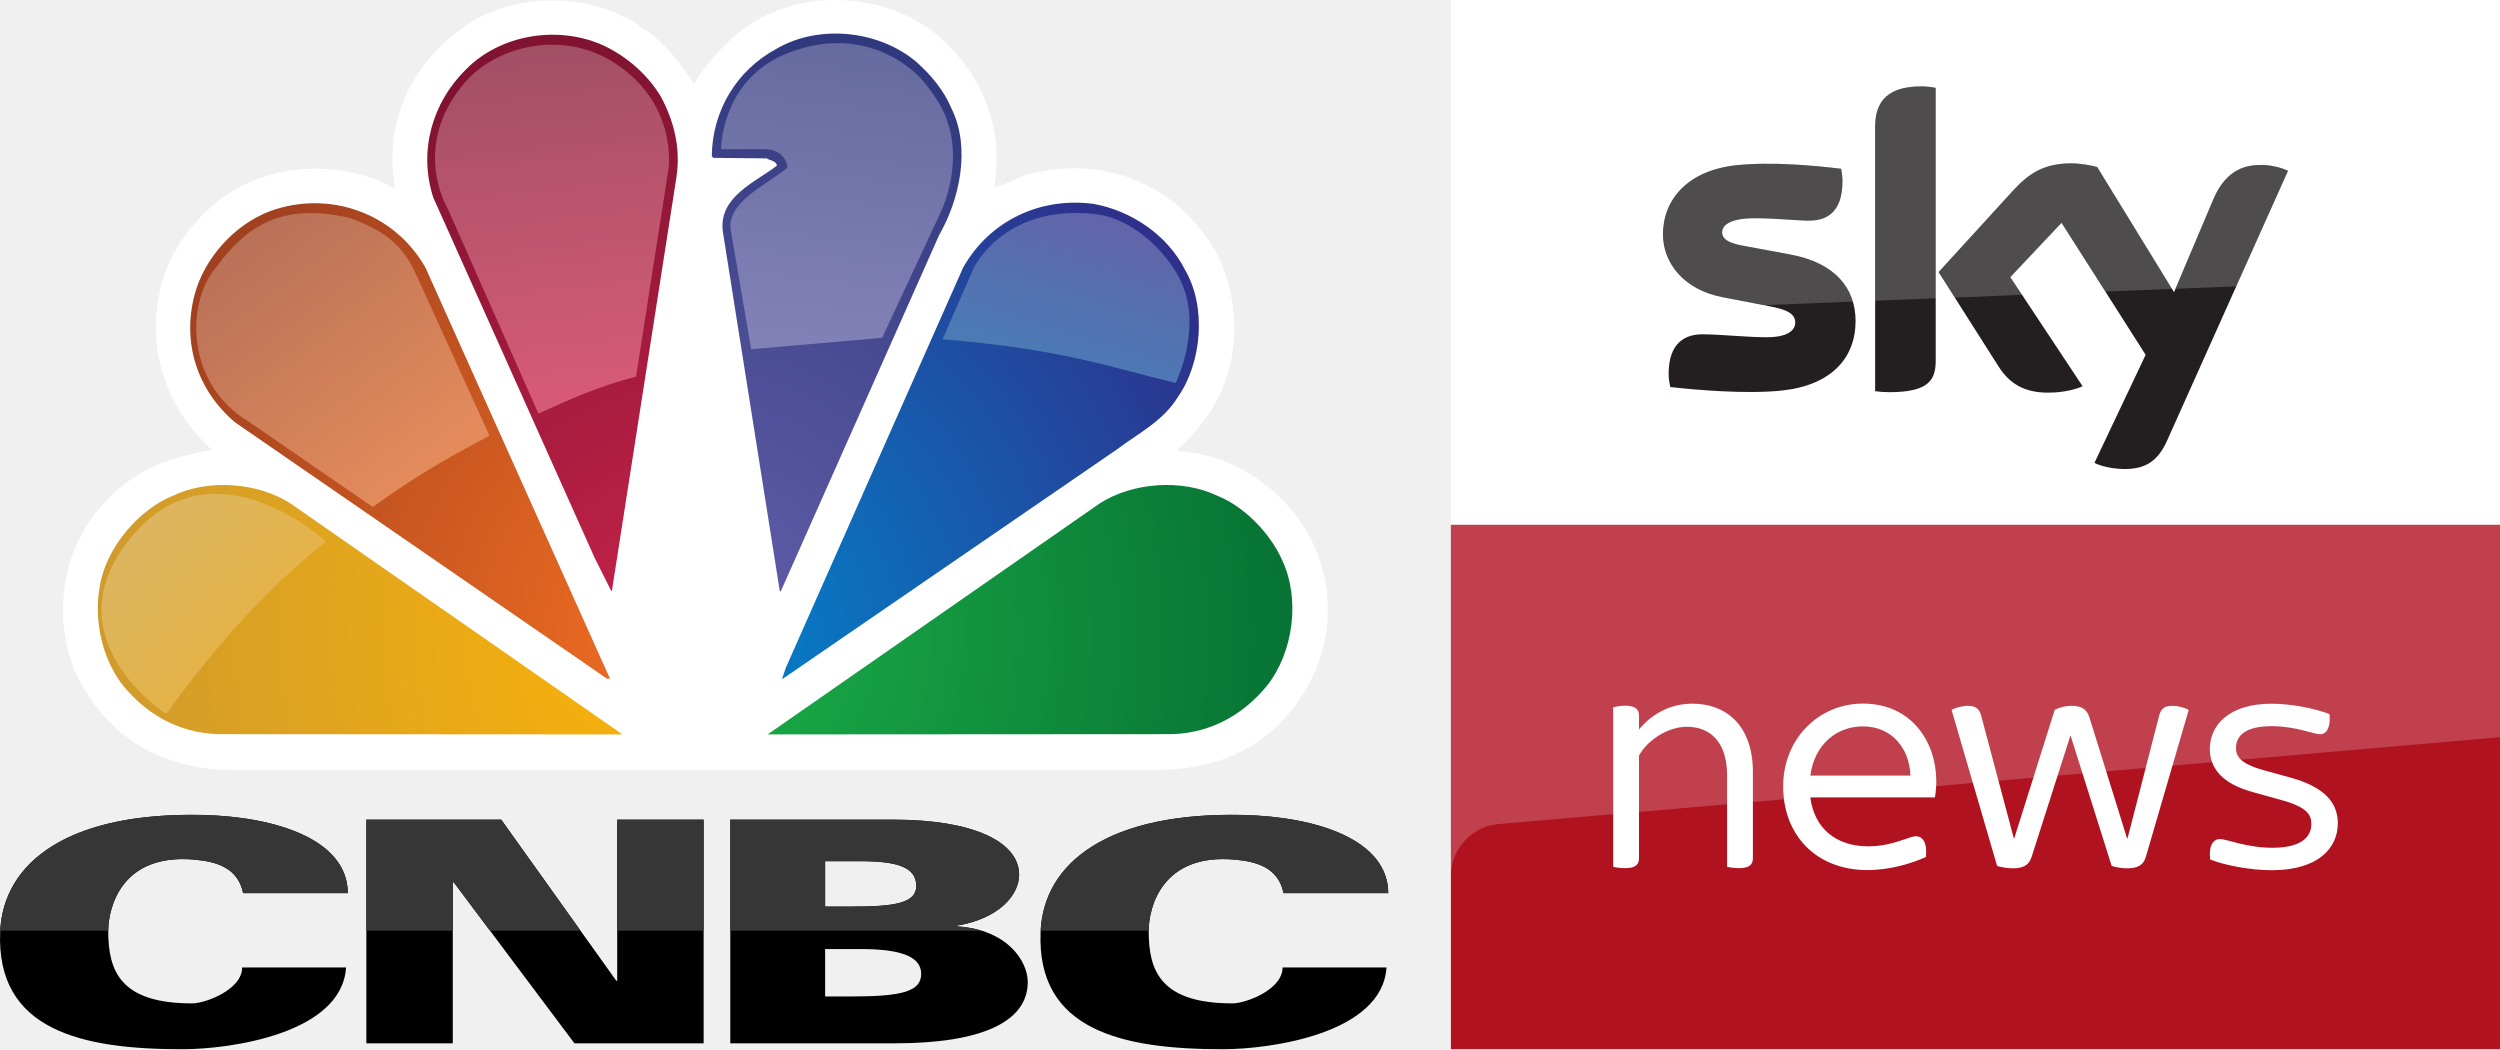
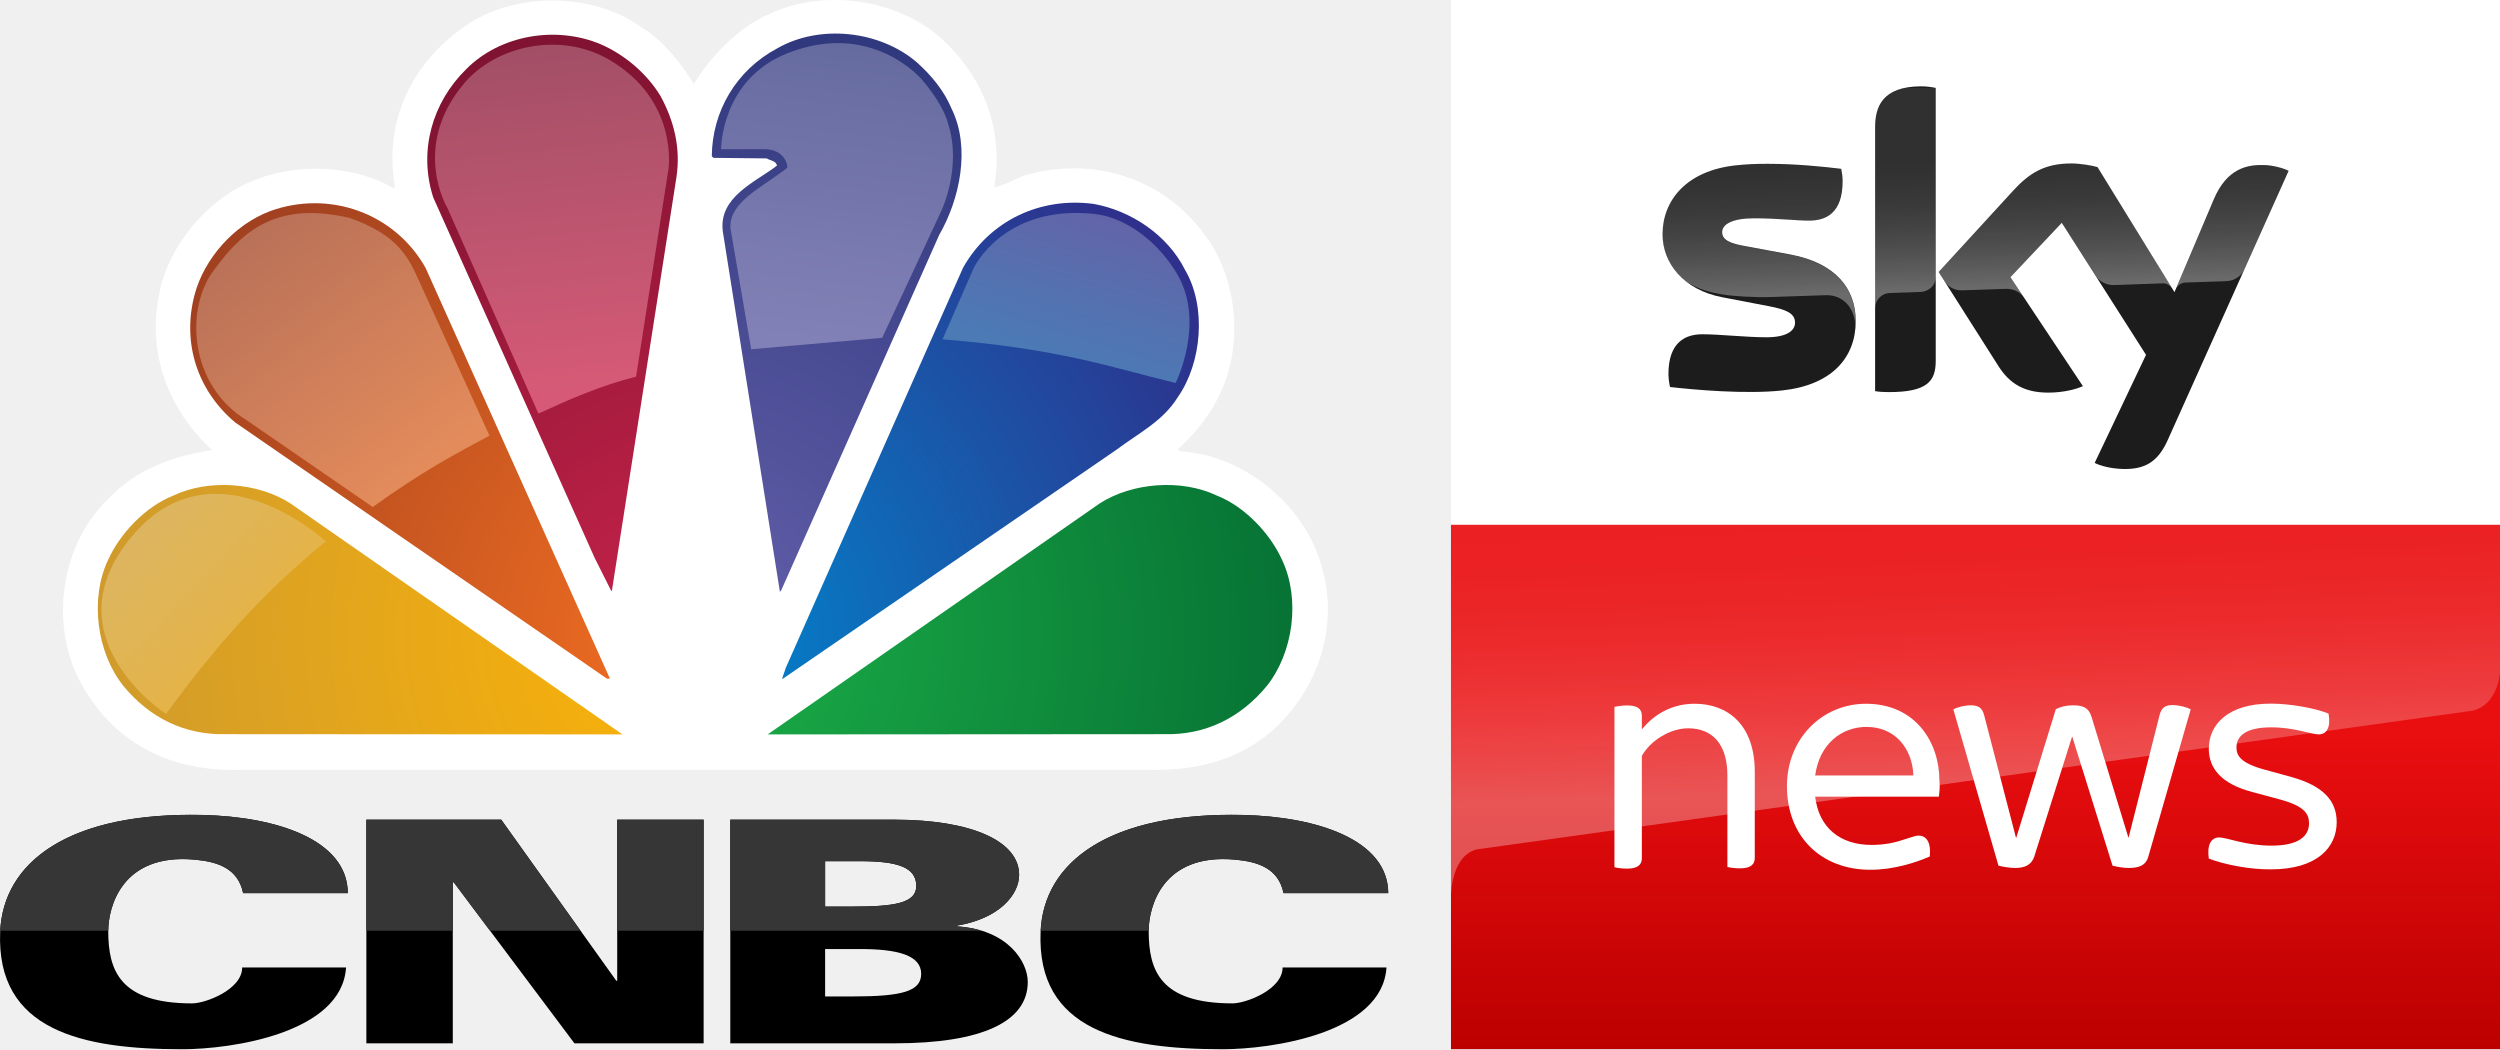
<svg xmlns="http://www.w3.org/2000/svg" width="800" height="335.76" version="1.1" viewBox="0 0 800 335.76">
  <defs>
    <linearGradient id="h" x1="639.41" x2="613.63" y1="124.47" y2="206.98" gradientTransform="translate(-581.73 -473.64)" gradientUnits="userSpaceOnUse">
      <stop stop-color="#6264a8" offset="0" />
      <stop stop-color="#4b7ab5" offset="1" />
    </linearGradient>
    <linearGradient id="i" x1="492.68" x2="471.98" y1="26.131" y2="197.26" gradientTransform="translate(-581.73 -473.64)" gradientUnits="userSpaceOnUse">
      <stop stop-color="#666b9f" offset="0" />
      <stop stop-color="#8281b7" offset="1" />
    </linearGradient>
    <linearGradient id="j" x1="318.8" x2="339.5" y1="26.131" y2="223.48" gradientTransform="translate(-581.73 -473.64)" gradientUnits="userSpaceOnUse">
      <stop stop-color="#a24f66" offset="0" />
      <stop stop-color="#d65a77" offset="1" />
    </linearGradient>
    <linearGradient id="k" x1="146.05" x2="248.11" y1="132.3" y2="266.91" gradientTransform="translate(-581.73 -473.64)" gradientUnits="userSpaceOnUse">
      <stop stop-color="#b97158" offset="0" />
      <stop stop-color="#e38b5b" offset="1" />
    </linearGradient>
    <linearGradient id="l" x1="79.01" x2="136.54" y1="306.9" y2="360.6" gradientTransform="translate(-581.73 -473.64)" gradientUnits="userSpaceOnUse">
      <stop stop-color="#ddb560" offset="0" />
      <stop stop-color="#e4b44a" offset="1" />
    </linearGradient>
    <radialGradient id="b" cx="398.41" cy="467.17" r="343.82" gradientTransform="matrix(.98944 0 -1.3233e-6 1.0066 -577.52 -578.28)" gradientUnits="userSpaceOnUse">
      <stop stop-color="#fdb406" offset="0" />
      <stop stop-color="#d09b2c" offset="1" />
    </radialGradient>
    <radialGradient id="c" cx="398.41" cy="467.17" r="343.82" gradientTransform="matrix(.98944 0 -1.3233e-6 1.0066 -577.52 -578.28)" gradientUnits="userSpaceOnUse">
      <stop stop-color="#1cb048" offset="0" />
      <stop stop-color="#077435" offset="1" />
    </radialGradient>
    <radialGradient id="d" cx="398.41" cy="467.17" r="343.82" gradientTransform="matrix(.98944 0 -1.3233e-6 1.0066 -577.52 -578.28)" gradientUnits="userSpaceOnUse">
      <stop stop-color="#f36f21" offset="0" />
      <stop stop-color="#a24120" offset="1" />
    </radialGradient>
    <radialGradient id="e" cx="398.41" cy="467.17" r="343.82" gradientTransform="matrix(.98944 0 -1.3233e-6 1.0066 -577.52 -578.28)" gradientUnits="userSpaceOnUse">
      <stop stop-color="#0086ce" offset="0" />
      <stop stop-color="#2e308b" offset="1" />
    </radialGradient>
    <radialGradient id="f" cx="398.41" cy="467.17" r="343.82" gradientTransform="matrix(.98944 0 -1.3233e-6 1.0066 -577.52 -578.28)" gradientUnits="userSpaceOnUse">
      <stop stop-color="#c8234a" offset="0" />
      <stop stop-color="#7f1331" offset="1" />
    </radialGradient>
    <radialGradient id="g" cx="398.41" cy="467.17" r="343.82" gradientTransform="matrix(.98944 0 -1.3233e-6 1.0066 -577.52 -578.28)" gradientUnits="userSpaceOnUse">
      <stop stop-color="#6460ab" offset="0" />
      <stop stop-color="#31397e" offset="1" />
    </radialGradient>
    <linearGradient id="linearGradient1105" x1="139.58" x2="139.58" y1="178.73" y2="203.1" gradientTransform="matrix(2.9334 0 0 2.922 -581.33 -462.66)" gradientUnits="userSpaceOnUse">
      <stop offset="0" />
      <stop offset="1" />
    </linearGradient>
+     <linearGradient id="paint0_linear-8" x1="68.442" x2="68.442" y2="42.852" gradientTransform="matrix(3.9176 0 0 3.9176 -921.22 37.871)" gradientUnits="userSpaceOnUse">
+       <stop stop-color="#E90E10" offset=".4" />
+       <stop stop-color="#BC0000" offset="1" />
+     </linearGradient>
+     <linearGradient id="linearGradient3625" x1="365.41" x2="359.57" y1="1091.1" y2="923.62" gradientTransform="translate(0,-828.02)" gradientUnits="userSpaceOnUse">
+       <stop stop-color="#fff" offset="0" />
+       <stop stop-color="#fff" stop-opacity=".835" offset=".12" />
+       <stop stop-color="#fff" stop-opacity=".658" offset=".269" />
+       <stop stop-color="#fff" stop-opacity=".511" offset=".419" />
+       <stop stop-color="#fff" stop-opacity=".397" offset=".568" />
+       <stop stop-color="#fff" stop-opacity=".315" offset=".716" />
+       <stop stop-color="#fff" stop-opacity=".266" offset=".86" />
+       <stop stop-color="#fff" stop-opacity=".25" offset="1" />
+     </linearGradient>
+     <linearGradient id="linearGradient3629" x1="1279.6" x2="1273" y1="1197.7" y2="1016.9" gradientTransform="matrix(.48559 0 0 .48559 -1070.6 -460.34)" gradientUnits="userSpaceOnUse">
+       <stop stop-color="#fff" offset="0" />
+       <stop stop-color="#fff" stop-opacity=".835" offset=".12" />
+       <stop stop-color="#fff" stop-opacity=".658" offset=".269" />
+       <stop stop-color="#fff" stop-opacity=".511" offset=".419" />
+       <stop stop-color="#fff" stop-opacity=".397" offset=".568" />
+       <stop stop-color="#fff" stop-opacity=".315" offset=".716" />
+       <stop stop-color="#fff" stop-opacity=".266" offset=".86" />
+       <stop stop-color="#fff" stop-opacity=".25" offset="1" />
+     </linearGradient>
  </defs>
+   <g transform="translate(1072.3 129.99)">
+     <path d="m-607.99 37.871h335.76v167.88h-335.76z" fill="url(#paint0_linear-8)" stop-color="#000000" stroke-width="3.918" style="-inkscape-stroke:none;font-variation-settings:normal" />
+     <rect x="-607.99" y="-130.01" width="335.76" height="167.88" fill="#fff" stop-color="#000000" stroke-width=".613" />
+     <g transform="matrix(.27671 0 0 .27671 -540.28 -110.33)">
+       <path d="m84.4 120.2c-55.9 6.1-84.4 39.7-84.4 79.8 0 33 24 64.1 69 72.7l54.2 10.4c19.8 3.8 30 8.2 30 19 0 8.2-7.7 16.9-33.2 16.9-23.1 0-54.2-3.5-74-3.5-19 0-39.2 8.6-39.2 46 0 4.6 0.8 10.4 1.8 15 28.5 3.3 88.2 8.5 129.6 4 57.1-6.1 85.2-37.5 85.2-80.4 0-37-22.9-67.1-75.9-76.9l-51.7-9.6c-16.6-2.9-26.9-6.7-26.9-16.1 0-8.9 10.9-16.1 37.3-16.1 25.9 0 48.7 2.7 63.2 2.7 19 0 38.8-8.1 38.8-45.5 0-5-0.6-9.6-1.6-14.4-20.3-2.5-52.6-5.8-84.8-5.8-12.8-0.1-25.5 0.5-37.4 1.8m321.4 28.9-86.5 94.4 69.5 109.4c12.9 20 29.8 30.1 57.3 30.1 18 0 33-4.2 40-7.5l-83.8-126 59.4-62.9 97.4 152.7-59.4 125c6 3 18 6.7 33.2 7 26.2 0.6 40.3-9.4 51-32.8l140.1-312c-5.8-3.1-18.7-6.6-29-6.7-18-0.4-42.3 3.2-57.7 40.1l-45.3 106.9-89-144.6c-5.8-1.8-19.8-4.2-30-4.2-31.5-0.1-49 11.4-67.2 31.1m-160-72.8v305c5 0.8 10.2 1.1 16.1 1.1 45 0 54-13.2 54-36.2v-315.6c-5.4-1.1-11.1-1.8-16.9-1.8-45.4 0.1-53.2 24.2-53.2 47.5" fill="#1c1c1c" stop-color="#000000" style="font-variation-settings:normal" />
+       <path d="m0 200c0-40.1 28.5-73.7 84.4-79.8 11.9-1.3 24.6-1.9 37.2-1.6 32.2 0 64.5 3.3 84.8 5.8 1 4.8 1.6 9.4 1.6 14.4 0 37.4-19.8 45.5-38.8 45.5-14.5 0-37.3-2.7-63.2-2.7-26.4 0-37.3 7.2-37.3 16.1 0 9.4 10.3 13.2 26.9 16.1l51.7 9.6c53 9.8 75.9 39.9 75.9 76.9 0 2.7-0.1 5.3-0.3 7.8v0.7h-0.1c1.1-19.7-11.4-39.3-34.4-38.5-9.9 0.3-55.6 1.9-61.7 2.1-19.7 0.8-46.3-1-57.8-3-13.9-2.4-27.9-5.9-41.5-14.8-18-14.2-27.4-34-27.4-54.6zm263.1 67.8c7.5-0.2 28.8-1 35.1-1.2 6.9-0.2 17.6-5 17.8-17.9v-218c-0.2 0-0.3-0.1-0.5-0.1h-35.3c-28.9 5.9-34.5 26.1-34.5 45.7v209.1c0.1-8.4 6.6-17.3 17.4-17.6zm238.6-18.7c7.2 9.4 18.1 9.6 20.4 9.5 2.1 0 54.3-1.9 56.7-2 3.7-0.1 7.8 1.9 11 6.4l-86.8-140.9c-5.8-1.8-19.8-4.2-30-4.2-31.5 0-49 11.5-67.2 31.2l-86.5 94.4 6.9 10.9c2.9 4 8.9 10.8 20.5 10.3 4.1-0.1 45.9-1.6 49.3-1.7 10.8-0.4 17.6 4.2 21.8 9.7l-15.4-23.2 59.4-62.9zm222.2-122.6c-5.8-3.1-18.7-6.6-28.9-6.7-0.8-0.1-1.5-0.1-2.2-0.1-17.8 0.1-40.7 4.9-55.5 40.2l-44.2 104.3c0.1-0.1 2.9-8.1 11.5-8.5 0 0 43.5-1.5 46.8-1.6 14.2-0.5 19.9-10.3 21.3-13.4l51.2-114.1z" enable-background="new    " fill="url(#linearGradient3625)" opacity=".35" />
+     </g>
+     <g transform="matrix(.56025 0 0 .56025 100.74 -2725)" fill="#fff" stroke-width="4.516">
+       <path d="m-1091.5 5072.7v49.183c0 3.548-2.096 5.966-8.385 5.966-2.58 0-5.644-0.322-7.256-0.806v-52.247c0-18.222-8.869-26.93-22.415-26.93-10.482 0-21.77 7.257-26.446 15.803v58.375c0 3.548-2.096 5.967-8.385 5.967-2.58 0-5.644-0.323-7.257-0.806v-91.594c1.451-0.322 4.515-0.806 7.257-0.806 6.289 0 8.385 2.258 8.385 5.967v7.74c6.612-8.224 16.771-14.674 30.155-14.674 18.706 0 34.348 11.772 34.348 38.863z" />
+       <path d="m-1057 5086.9h70.631c0.483-3.225 0.646-6.45 0.325-9.191 0-22.092-13.868-43.862-41.929-43.862-24.832 0-45.152 19.673-45.152 47.087 0 28.542 19.191 47.732 47.73 47.732 13.227 0 25.641-4.032 33.864-7.579 0.808-8.385-2.095-11.933-6.449-11.933-1.319 0-2.633 0.43-5.265 1.29-0.592 0.193-1.251 0.408-1.992 0.645-5.645 1.935-11.773 3.386-19.513 3.386-18.059 0-30.156-9.837-32.252-27.575zm56.117-12.094h-56.117c2.42-18.061 15.159-27.736 29.348-27.736 16.126 0 26.124 12.094 26.769 27.736z" clip-rule="evenodd" fill-rule="evenodd" />
+       <path d="m-842.49 5037-24.186 84.015c-1.45 5.322-5.482 6.612-11.289 6.612-3.224 0-6.449-0.645-9.19-1.29l-23.062-73.856-21.608 68.534c-1.775 5.322-5.965 6.612-10.964 6.612-3.224 0-6.774-0.645-9.515-1.29l-25.803-89.337c2.258-1.129 6.453-2.257 9.84-2.257 4.353 0 6.611 1.29 7.74 5.483l18.221 70.147h0.163l22.574-73.372c2.579-1.451 6.128-2.257 9.677-2.257 5.965 0 9.19 1.29 10.802 6.773l20.967 68.696h0.158l17.738-70.147c1.129-4.193 3.387-5.483 7.74-5.483 3.87 0.162 7.74 1.29 9.998 2.419z" />
+       <path d="m-832.17 5122.3c-1.129-7.902 1.292-12.094 5.965-12.094 4.353 0 14.997 4.676 29.831 4.676 15.643 0 21.45-5.483 21.45-12.739 0-5.16-2.258-9.675-16.288-13.546l-16.126-4.354c-17.901-4.676-24.832-13.707-24.832-24.672 0-13.707 10.802-25.801 35.313-25.801 10.969 0 24.674 2.419 33.06 5.644 1.45 7.74-0.966 11.933-5.645 11.933-4.191 0-13.705-4.032-27.09-4.032-14.514 0-19.838 4.999-19.838 11.449 0 4.515 2.1 8.708 14.997 12.417l16.451 4.515c18.384 5.16 25.799 13.707 25.799 25.801 0 14.191-10.964 26.93-37.571 26.93-11.935 0.161-26.607-2.741-35.476-6.128z" />
+     </g>
+     <path d="m-272.23 82.843v-44.972h-335.76v118.88c0-1.572 0.525-13.297 8.499-14.976 0.542-0.106 318.45-44.356 318.45-44.356 4.495-0.959 8.814-5.729 8.814-14.576z" fill="url(#linearGradient3629)" opacity=".3" stop-color="#000000" style="font-variation-settings:normal" />
+   </g>
  <g transform="matrix(.55592 0 0 .55592 323.4 263.3)">
    <path d="m-182.33-425.33c10.033-16.381 26.678-33.518 44.601-40.766 30.85-14.034 72.2-8.001 97.371 14.208 24.357 22.063 36.712 52.304 30.881 86.112 5.974-1.101 12.005-4.926 18.33-7.103 37.809-10.67 77.795 0.899 102.04 33.314 18.21 23.138 22.968 59.088 12.037 87.04-5.425 14.061-14.675 26.704-26.706 37.488l1.214 1.222c35.175 1.708 69.743 29.021 80.412 62.508 11.568 33.779 1.392 69.876-23.313 94.578-20.184 19.948-46.138 26.851-74.99 26.269h-523.78c-43.007 0.93-76.238-18.12-94.127-56.364-14.035-32.823-7.105-74.803 19.108-99.824 16.528-17.284 37.233-24.36 59.561-27.924-25.284-23.457-37.466-55.553-30.361-89.969 5.077-27.889 28.853-56.132 56.167-65.873 24.066-9.568 56.662-7.887 78.701 5.101l0.782-0.956c-6.641-37.952 10.18-72.195 41.667-93.188 28.073-18.988 72.961-18.498 100.45 1.685 12.354 7.566 22.532 20.556 29.955 32.442" fill="#fff" />
    <path d="m-34.039-411.16c11.252 22.702 4.644 52.451-7.104 72.833l-90.878 204.44-0.786 0.956-32.85-207.39c-2.635-19.916 18.643-28.413 31.171-37.982-0.637-2.927-3.857-2.784-5.884-4.145l-30.706-0.32-0.932-0.928c0.175-25.746 14.037-49.521 37.523-62.016 24.536-14.177 59.096-10.322 80.38 7.856 8.644 7.715 15.923 16.67 20.067 26.704" fill="url(#g)" />
    <path d="m-201.47-418.26c7.426 13.744 11.717 29.344 9.107 46.622l-37.057 237.46c0.202 0.289-0.145 0.608-0.439 0.752l-9.596-19.106-92.879-207.39c-8.642-26.704-0.637-54.626 18.819-73.763 19.602-19.888 51.847-25.283 77.483-14.494 13.57 5.857 26.531 16.644 34.561 29.921" fill="url(#f)" />
    <path d="m100.4-318.29c12.497 21.309 9.687 53.552-4.208 73.328-8.607 13.886-22.818 20.816-34.852 29.918l-192.45 132.1h-0.441l2.149-6.319 102.01-230.24c15.283-27.138 44.454-40.882 75.306-36.738 21.14 3.86 42.28 17.6 52.486 37.955" fill="url(#e)" />
    <path d="m-336.8-319.51 106.16 236.53h-1.71l-214.03-147.49c-21.781-18.352-30.709-45.839-23.315-73.615 5.538-20.817 22.821-40.271 43.379-47.986 33.666-12.322 71.593 0.782 89.514 32.562" fill="url(#d)" />
    <path d="m156.25-151.32c10.669 22.527 6.466 53.376-8.787 72.543-15.134 18.354-35.377 28.386-59.128 27.746l-228.21 0.149 191.18-132.99c18.68-12.032 47.067-14.214 67.453-4.471 15.743 6.176 30.564 21.603 37.494 37.027" fill="url(#c)" />
    <path d="m-519.54-151.32c-10.639 22.527-6.466 53.376 8.816 72.543 15.136 18.354 35.318 28.386 59.097 27.746l228.21 0.149-191.18-132.99c-18.674-12.032-47.059-14.214-67.418-4.471-15.748 6.176-30.562 21.603-37.524 37.027" fill="url(#b)" />
    <path d="m-486.17-62.637c29.833-40.928 56.513-70.286 91.98-99.388 0 0-62.584-57.782-109.48-5.297-52.796 59.085 17.503 104.68 17.503 104.68z" fill="url(#l)" />
    <path d="m-367.18-181.79-71.856-49.459c-34.859-20.871-36.266-66.662-18.664-88.031 17.605-24.327 38.215-37.933 77.144-28.929 27.812 9.77 33.876 22.762 39.816 35.772l40.749 89.586c-19.346 10.382-38.18 20.21-67.19 41.06z" fill="url(#k)" />
    <path d="m-271.8-235.55c17.468-8.044 35.18-15.905 56.193-21.291l18.647-119.36s6.106-39.819-34.438-63.227c-28.166-16.262-64.969-7.677-82.983 13.549-31.293 36.873-9.678 72.259-9.678 72.259z" fill="url(#j)" />
    <path d="m-73.949-279.18-75.385 6.587-11.954-69.774c-0.773-15.253 18.446-23.372 32.691-34.643 0.601-1.48-1.764-10.734-12.93-10.734h-25.128s-0.228-40.261 38.546-55.38c48.316-18.839 76.849 15.126 76.849 15.126s11.968 13.342 15.126 25.128c8.539 25.865-4.147 51.476-4.147 51.476z" fill="url(#i)" />
    <path d="m-39.199-278.32c68.014 5.564 96.277 15.946 134.18 25.159 0 0 17.214-34.429 1.094-62.351-9.919-17.18-28.396-32.986-48.13-35.004-52.318-5.349-69.279 31.358-69.279 31.358z" fill="url(#h)" />
    <path d="m-441.8 40.463c-2.945-14.262-14.658-18.046-27.77-19.256-42.349-3.918-49.858 27.686-49.858 41.031 0 22.83 6.676 41.706 48.254 41.706 7.668 0 28.838-7.881 28.838-20.682h59.794c-2.411 37.975-66.355 47.071-94.243 47.071-57.784 0-107.26-10.741-104.86-67.584 1.707-40.572 40.102-69.045 116.48-67.265 42.575 0.988 83.466 14.239 83.642 44.979h-60.269z" fill="url(#linearGradient1105)" />
    <path d="m157.1 40.463c-2.945-14.262-14.661-18.046-27.77-19.256-42.352-3.921-49.855 27.686-49.855 41.028 0 22.83 6.673 41.706 48.257 41.706 7.659 0 28.823-7.881 28.823-20.682h59.802c-2.4 37.975-66.355 47.071-94.246 47.071-57.784 0-107.26-10.741-104.86-67.584 1.707-40.572 40.111-69.045 116.47-67.265 42.581 0.988 83.474 14.239 83.653 44.979h-60.272z" fill="url(#linearGradient1105)" />
    <path d="m-370.85-1.807h77.622l66.229 92.716h0.537v-92.716h49.75v128.74h-74.366l-69.479-92.716h-0.546v92.716h-49.75v-128.74z" fill="url(#linearGradient1105)" />
    <path d="m-161.36-1.807h94.287c45.312 0 71.964 12.641 71.964 31.736 0 11.276-11.156 25.203-36.03 29.299v0.359c29.952 1.78 41.008 20.688 41.008 32.023 0 22.693-25.987 35.322-76.669 35.322h-94.56v-128.74zm54.581 50.022h15.629c24.074 0 36.846-1.873 36.846-11.861 0-10.695-10.628-14.268-32.296-14.268h-20.179zm0 51.741h15.629c29.014 0 39.659-3.036 39.659-13.018 0-10.701-13.441-14.274-35.109-14.274h-20.179z" fill="url(#linearGradient1105)" />
    <path d="m-472.22-4.597c-71.312 0.09-107.4 27.742-109.41 66.719h62.219c0.043-13.411 7.617-44.813 49.844-40.906 13.112 1.21 24.836 4.987 27.781 19.25h60.25c-0.176-30.74-41.05-44.012-83.625-45-2.387-0.056-4.75-0.065-7.062-0.062z" fill="#363636" />
    <path d="m-370.85-1.807v63.938h49.75v-27.906h0.531l20.906 27.906h52.094l-45.656-63.938h-77.625zm144.38 0v63.938h49.75v-63.938z" fill="#363636" />
    <path d="m-161.35-1.807v63.938h144.69c-4.236-1.302-9.037-2.208-14.469-2.531v-0.375c24.875-4.097 36.031-18.005 36.031-29.281 0-19.096-26.657-31.75-71.969-31.75h-94.281zm54.562 23.906h20.188c21.669 0 32.281 3.555 32.281 14.25 0 9.988-12.77 11.875-36.844 11.875h-15.625z" fill="#363636" />
    <path d="m126.68-4.597c-71.296 0.09-107.4 27.742-109.41 66.719h62.188c0.033-13.392 7.615-44.819 49.875-40.906 13.109 1.21 24.805 4.987 27.75 19.25h60.281c-0.179-30.74-41.076-44.012-83.656-45-2.386-0.056-4.719-0.065-7.031-0.062z" fill="#363636" />
  </g>
-   <g transform="matrix(.39501 0 0 .39501 1034.8 -453.73)">
-     <path d="m-1444.3 1573.6h850v425h-850z" fill="#b01220" stop-color="#000000" stroke-width=".886" style="font-variation-settings:normal" />
-     <rect x="-1444.3" y="1148.6" width="850" height="425" fill="#fff" stop-color="#000000" stroke-width="1.552" />
-     <g transform="matrix(2.0392 0 0 2.0392 1248.8 1640.7)" stroke-width="15.26">
-       <path d="m-1159.9-113.77c0 14.726-9.629 25.5-29.193 27.621-14.177 1.526-34.687-0.275-44.423-1.389-0.366-1.587-0.656-3.571-0.656-5.128 0-12.895 6.974-15.825 13.506-15.825 6.776 0 17.458 1.175 25.409 1.175 8.714 0 11.384-2.976 11.384-5.799 0-3.693-3.525-5.234-10.316-6.532l-18.541-3.571c-15.444-2.945-23.684-13.643-23.684-24.966 0-13.78 9.751-25.317 28.934-27.454 14.497-1.557 32.154 0.214 41.844 1.389 0.351 1.679 0.534 3.251 0.534 4.975 0 12.849-6.776 15.627-13.307 15.627-5.021 0-12.804-0.946-21.685-0.946-9.049 0-12.804 2.503-12.804 5.555 0 3.22 3.571 4.548 9.233 5.54l17.748 3.281c18.221 3.357 26.019 13.704 26.019 26.446m31.833 15.81c0 7.905-3.098 12.468-18.526 12.468-2.045 0-3.83-0.153-5.54-0.397v-104.82c0-7.966 2.701-16.268 18.282-16.268 1.969 0 3.937 0.198 5.784 0.595zm63.056 40.562c2.014 1.038 6.165 2.289 11.4 2.426 8.943 0.198 13.841-3.235 17.458-11.262l48.055-107.2c-1.984-1.068-6.364-2.243-9.965-2.335-6.181-0.107-14.467 1.16-19.777 13.811l-15.55 36.732-30.521-49.718c-1.969-0.61-6.776-1.465-10.316-1.465-10.743 0-16.786 3.968-23.028 10.743l-29.666 32.459 23.852 37.556c4.41 6.852 10.24 10.347 19.671 10.347 6.181 0 11.323-1.404 13.689-2.549l-28.72-43.34 20.357-21.578 33.405 52.435z" fill="#231f20" />
-       <path d="m-1133.8-206.98c-15.581 0-18.283 8.302-18.283 16.268v68.883l24.066-0.959v-83.596c-1.847-0.397-3.815-0.596-5.783-0.596zm59.623 30.568c-10.743 0-16.788 3.967-23.029 10.742l-29.666 32.459 6.428 10.121 26.728-1.066-4.664-7.039 20.357-21.58 17.393 27.301 26.49-1.055-29.723-48.418c-1.969-0.61-6.774-1.465-10.314-1.465zm-121.96 0.172c-3.845 0.035-7.669 0.216-11.293 0.605-19.182 2.136-28.934 13.673-28.934 27.453 0 11.323 8.242 22.022 23.686 24.967l16.352 3.148 35.406-1.41c-2.691-9.091-10.573-16.09-24.945-18.738l-17.748-3.281c-5.662-0.992-9.232-2.319-9.232-5.539 0-3.052 3.753-5.555 12.803-5.555 8.882 0 16.665 0.945 21.686 0.945 6.532 0 13.307-2.778 13.307-15.627 0-1.724-0.182-3.296-0.533-4.975-7.268-0.881-19.017-2.098-30.553-1.994zm196.95 0.467c-6.022 0.098-13.617 1.952-18.596 13.812l-14.977 35.375 24.148-0.961 20.57-45.891c-1.984-1.068-6.363-2.242-9.965-2.334-0.386-7e-3 -0.78-9e-3 -1.182-2e-3z" fill="#fff" opacity=".2" />
-     </g>
-     <g transform="matrix(5.5911 0 0 5.5911 -1844.7 1646.5)" fill="#fff" stroke-width="4.038">
-       <path d="m123.69 23.339h14.511c-0.145-3.981-2.717-7.135-6.892-7.135-3.686 0-6.989 2.475-7.619 7.135m18.057 3.153h-18.057c0.581 4.514 3.739 7.09 8.398 7.09 1.991 0 3.541-0.44 4.999-0.925 0.969-0.339 1.506-0.533 1.894-0.533 0.969 0 1.7 0.921 1.454 3.008-2.039 0.925-5.192 1.894-8.491 1.894-7.236 0-12.186-4.902-12.186-12.133 0-6.941 5.197-11.992 11.552-11.992 7.139 0 10.631 5.681 10.631 11.213 0 0.731-0.049 1.506-0.194 2.378" />
-       <path d="m115.37 22.814v12.476c0 0.921-0.485 1.454-1.991 1.454-0.63 0-1.357-0.097-1.748-0.194v-13.252c0-4.756-2.378-7.038-5.822-7.038-2.766 0-5.729 1.942-6.941 4.175v14.855c0 0.921-0.489 1.454-1.991 1.454-0.678 0-1.409-0.097-1.748-0.194v-23.104c0.339-0.097 1.07-0.242 1.748-0.242 1.502 0 1.991 0.581 1.991 1.454v1.991c1.696-2.039 4.272-3.735 7.764-3.735 4.756 0 8.738 3.057 8.738 9.9" />
-       <path d="m181.63 35.492c-0.242-1.942 0.388-2.96 1.409-2.96 1.066 0 3.783 1.26 7.619 1.26 4.078 0 5.629-1.502 5.629-3.444 0-1.312-0.581-2.427-4.268-3.448l-4.175-1.163c-4.466-1.215-6.263-3.448-6.263-6.263 0-3.4 2.717-6.553 8.931-6.553 2.814 0 6.311 0.678 8.398 1.506 0.194 1.89-0.392 2.911-1.361 2.911s-3.545-1.167-6.989-1.167c-3.787 0-5.192 1.361-5.192 3.158 0 1.163 0.533 2.233 3.929 3.202l4.223 1.167c4.66 1.357 6.602 3.541 6.602 6.553 0 3.59-2.863 6.795-9.561 6.795-3.008 0-6.747-0.682-8.931-1.554" />
-       <path d="m178.52 13.81-6.214 21.307c-0.388 1.312-1.357 1.651-2.717 1.651-0.775 0-1.554-0.145-2.233-0.339l-5.968-18.929-5.633 17.616c-0.436 1.361-1.458 1.651-2.717 1.651-0.779 0-1.603-0.145-2.281-0.339l-6.602-22.619c0.533-0.291 1.506-0.581 2.378-0.581 1.018 0 1.603 0.339 1.894 1.357l4.756 17.863h0.049l5.871-18.638c0.634-0.339 1.506-0.581 2.382-0.581 1.454 0 2.233 0.388 2.669 1.748l5.435 17.471h0.061l4.599-17.863c0.291-1.018 0.828-1.357 1.894-1.357 0.872 0 1.845 0.291 2.378 0.581" />
-     </g>
-     <g transform="matrix(34.385 0 0 -34.385 -1416 1573.6)" opacity=".2">
-       <path d="m23.896-6.021e-8 -1e-5 -5.009-23.533-2.042c-0.663-0.026-1.187-0.571-1.187-1.235l7.76e-6 8.286z" fill="#fff" />
-     </g>
-   </g>
</svg>
